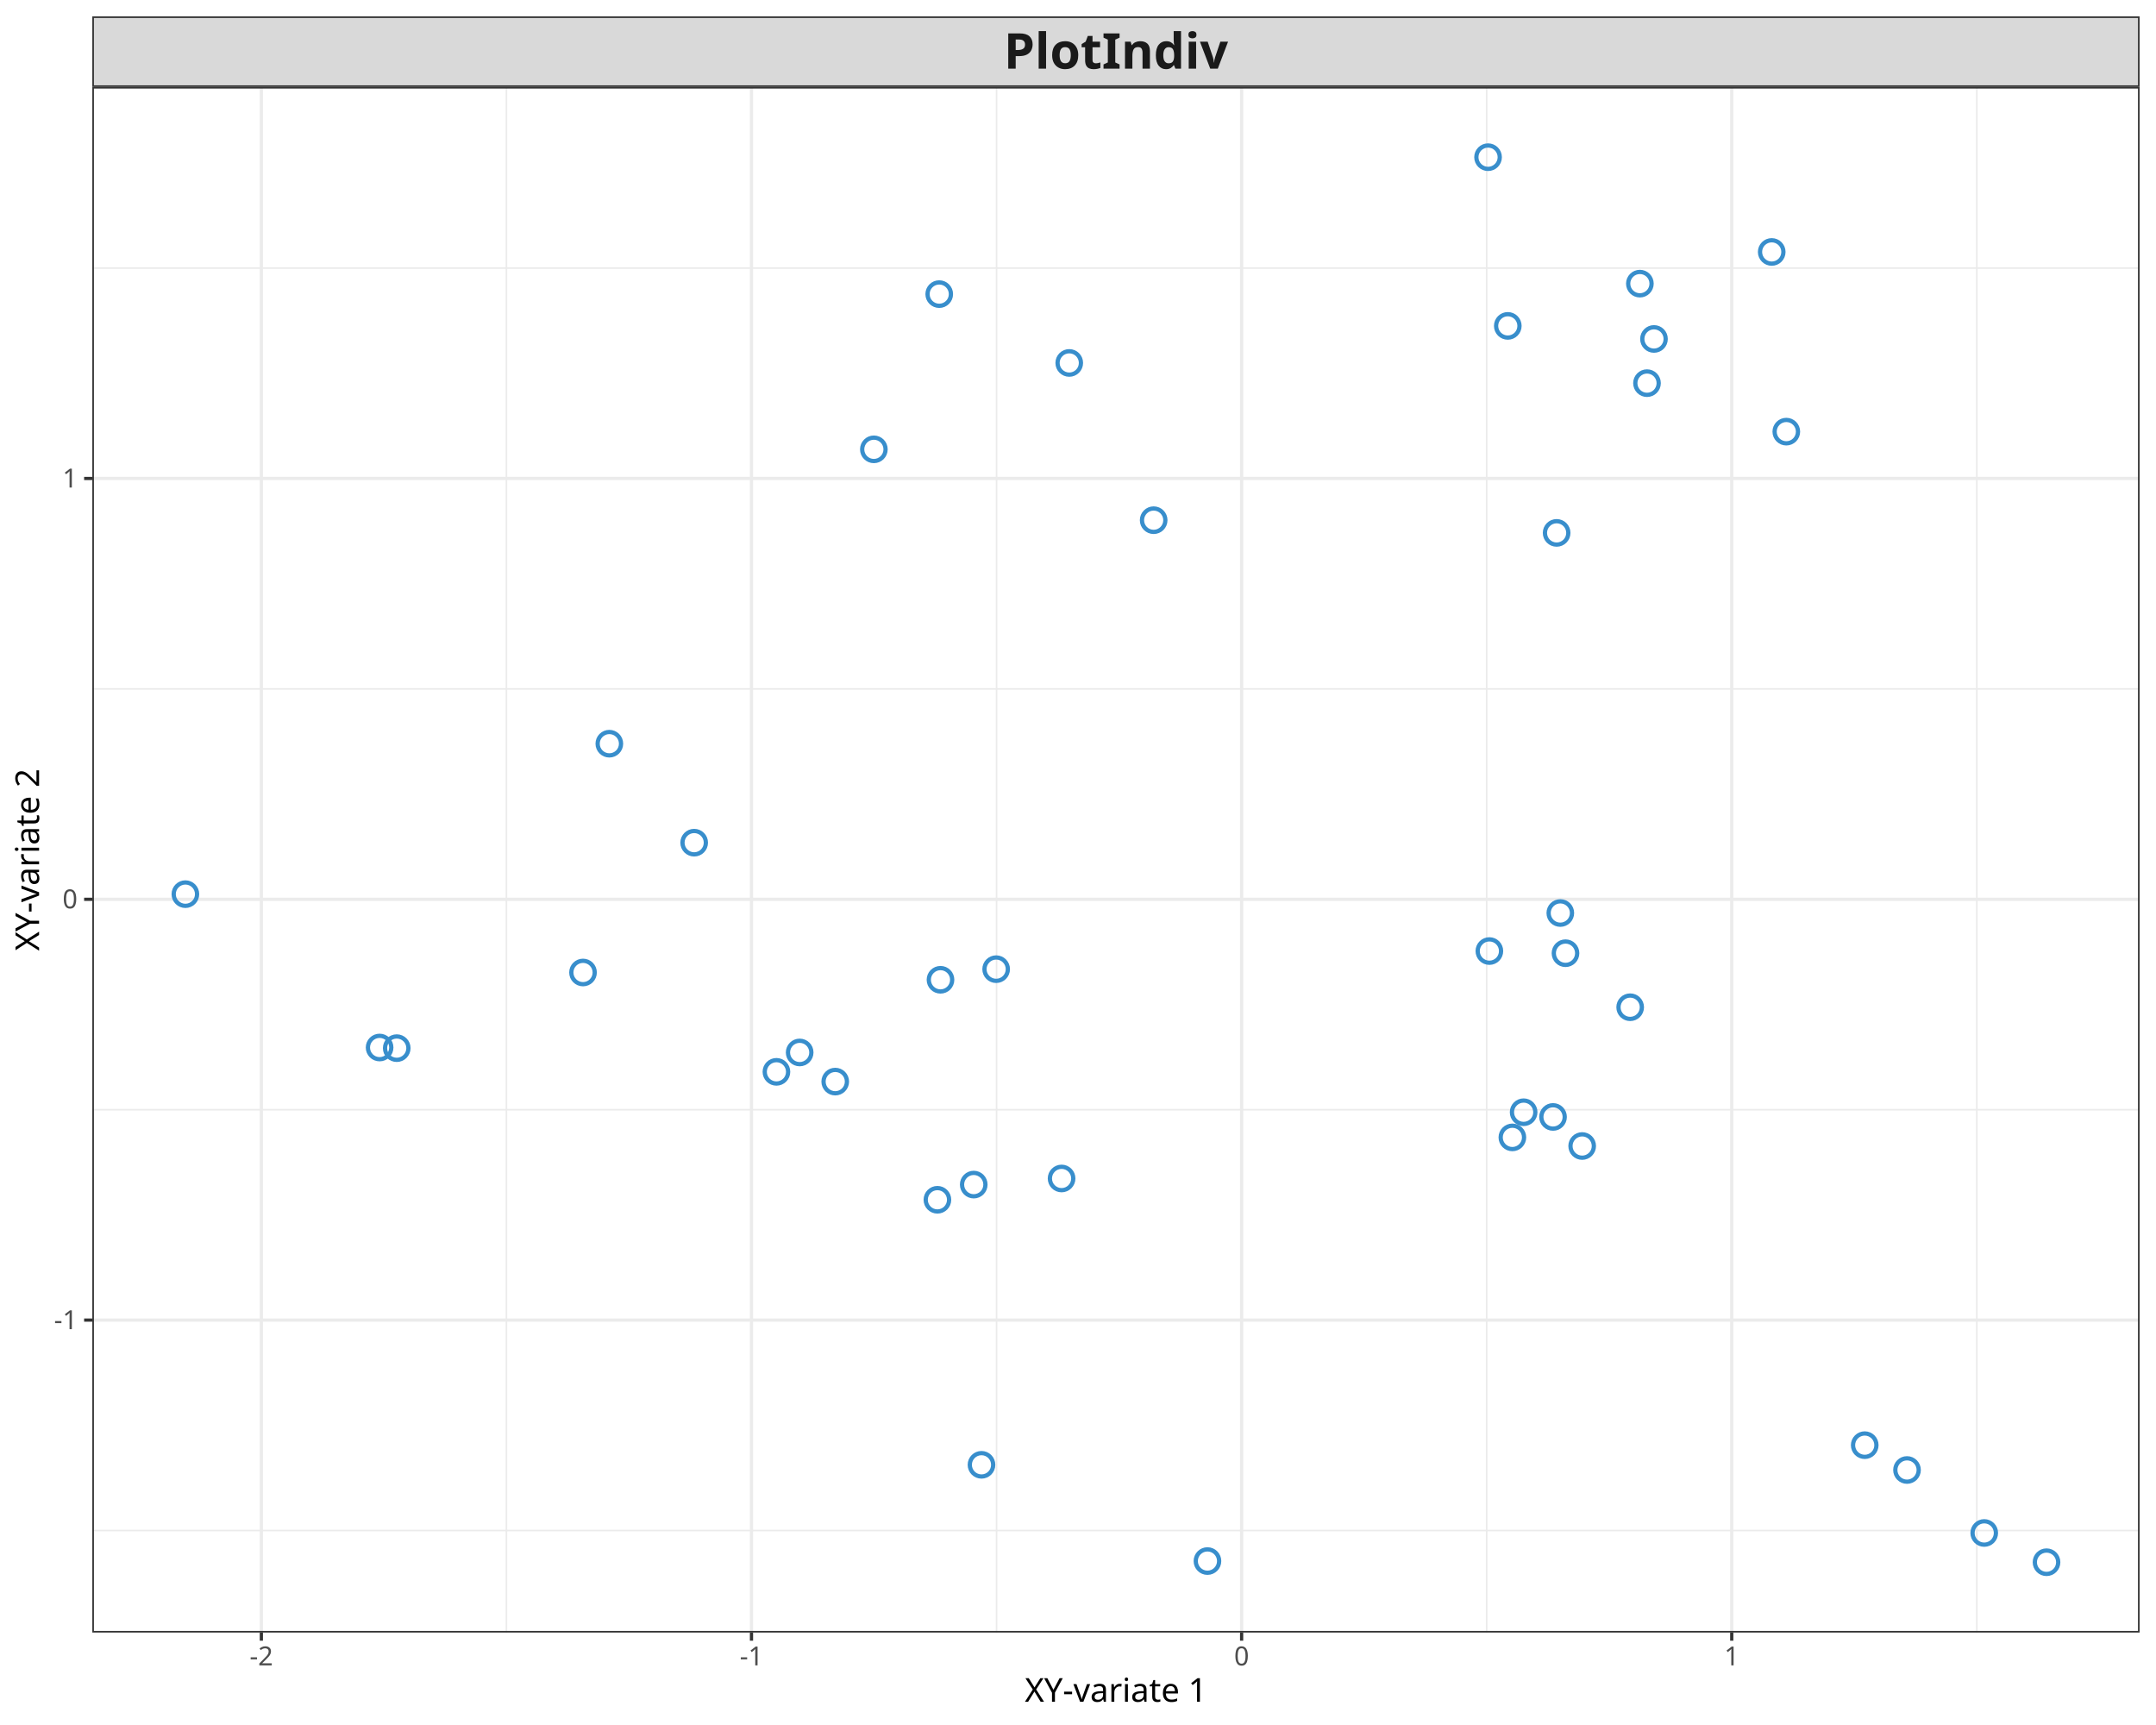
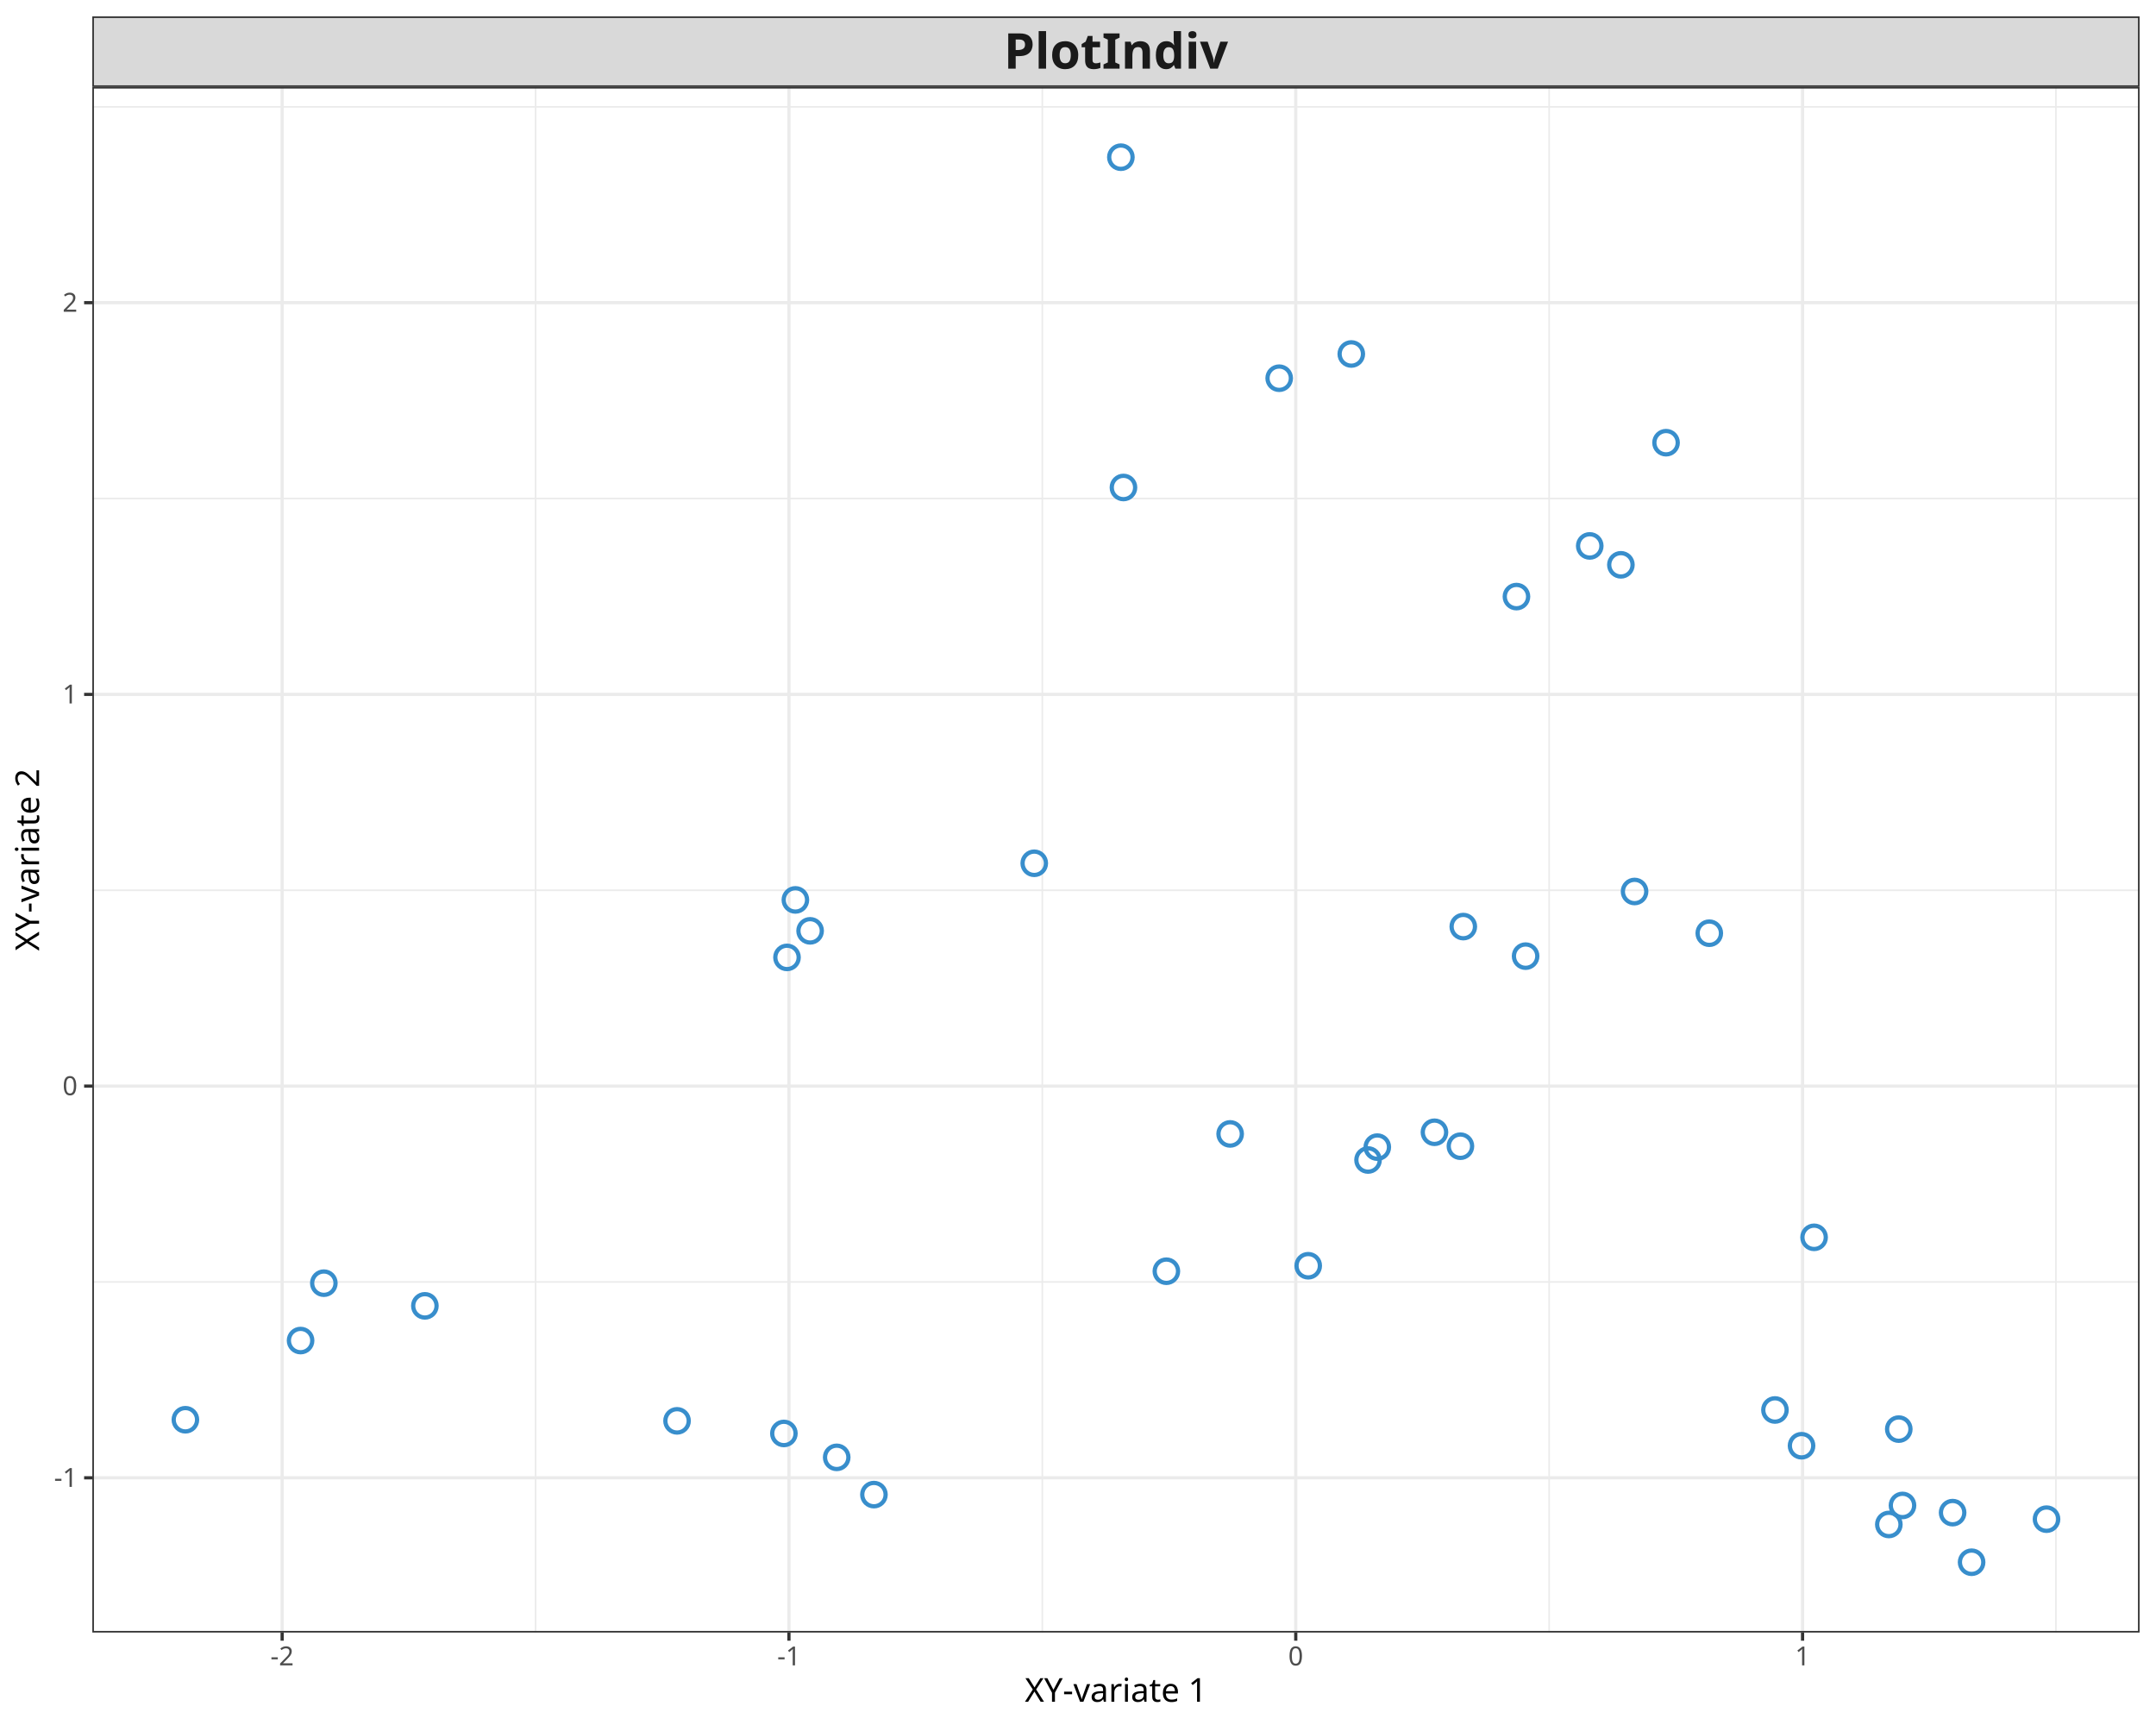
<svg xmlns="http://www.w3.org/2000/svg" class="svglite" data-engine-version="2.0" width="720.00pt" height="576.00pt" viewBox="0 0 720.00 576.00">
  <defs>
    <style type="text/css">
    .svglite line, .svglite polyline, .svglite polygon, .svglite path, .svglite rect, .svglite circle {
      fill: none;
      stroke: #000000;
      stroke-linecap: round;
      stroke-linejoin: round;
      stroke-miterlimit: 10.00;
    }
  </style>
  </defs>
  <rect width="100%" height="100%" style="stroke: none; fill: #FFFFFF;" />
  <defs>
    <clipPath id="cpMC4wMHw3MjAuMDB8MC4wMHw1NzYuMDA=">
      <rect x="0.00" y="0.00" width="720.00" height="576.00" />
    </clipPath>
  </defs>
  <g clip-path="url(#cpMC4wMHw3MjAuMDB8MC4wMHw1NzYuMDA=)">
    <rect x="0.00" y="0.00" width="720.00" height="576.00" style="stroke-width: 1.07; stroke: #FFFFFF; fill: #FFFFFF;" />
  </g>
  <defs>
    <clipPath id="cpMzAuODN8NzE0LjUyfDI5LjAzfDU0NS4xMQ==">
      <rect x="30.83" y="29.03" width="683.69" height="516.09" />
    </clipPath>
  </defs>
  <g clip-path="url(#cpMzAuODN8NzE0LjUyfDI5LjAzfDU0NS4xMQ==)">
    <rect x="30.83" y="29.03" width="683.69" height="516.09" style="stroke-width: 1.07; stroke: none; fill: #FFFFFF;" />
-     <polyline points="30.83,511.06 714.52,511.06 " style="stroke-width: 0.53; stroke: #EBEBEB; stroke-linecap: butt;" />
-     <polyline points="30.83,370.54 714.52,370.54 " style="stroke-width: 0.53; stroke: #EBEBEB; stroke-linecap: butt;" />
-     <polyline points="30.83,230.03 714.52,230.03 " style="stroke-width: 0.53; stroke: #EBEBEB; stroke-linecap: butt;" />
-     <polyline points="30.83,89.51 714.52,89.51 " style="stroke-width: 0.53; stroke: #EBEBEB; stroke-linecap: butt;" />
-     <polyline points="169.12,545.11 169.12,29.03 " style="stroke-width: 0.53; stroke: #EBEBEB; stroke-linecap: butt;" />
-     <polyline points="332.80,545.11 332.80,29.03 " style="stroke-width: 0.53; stroke: #EBEBEB; stroke-linecap: butt;" />
-     <polyline points="496.48,545.11 496.48,29.03 " style="stroke-width: 0.53; stroke: #EBEBEB; stroke-linecap: butt;" />
-     <polyline points="660.16,545.11 660.16,29.03 " style="stroke-width: 0.53; stroke: #EBEBEB; stroke-linecap: butt;" />
-     <polyline points="30.83,440.80 714.52,440.80 " style="stroke-width: 1.07; stroke: #EBEBEB; stroke-linecap: butt;" />
-     <polyline points="30.83,300.29 714.52,300.29 " style="stroke-width: 1.07; stroke: #EBEBEB; stroke-linecap: butt;" />
-     <polyline points="30.83,159.77 714.52,159.77 " style="stroke-width: 1.07; stroke: #EBEBEB; stroke-linecap: butt;" />
-     <polyline points="87.28,545.11 87.28,29.03 " style="stroke-width: 1.07; stroke: #EBEBEB; stroke-linecap: butt;" />
-     <polyline points="250.96,545.11 250.96,29.03 " style="stroke-width: 1.07; stroke: #EBEBEB; stroke-linecap: butt;" />
-     <polyline points="414.64,545.11 414.64,29.03 " style="stroke-width: 1.07; stroke: #EBEBEB; stroke-linecap: butt;" />
-     <polyline points="578.32,545.11 578.32,29.03 " style="stroke-width: 1.07; stroke: #EBEBEB; stroke-linecap: butt;" />
-     <circle cx="550.02" cy="127.94" r="3.91" style="stroke-width: 1.42; stroke: #388ECC;" />
-     <circle cx="508.82" cy="371.39" r="3.91" style="stroke-width: 1.42; stroke: #388ECC;" />
-     <circle cx="505.06" cy="379.79" r="3.91" style="stroke-width: 1.42; stroke: #388ECC;" />
-     <circle cx="503.53" cy="108.82" r="3.91" style="stroke-width: 1.42; stroke: #388ECC;" />
-     <circle cx="544.40" cy="336.33" r="3.91" style="stroke-width: 1.42; stroke: #388ECC;" />
-     <circle cx="636.85" cy="490.85" r="3.91" style="stroke-width: 1.42; stroke: #388ECC;" />
-     <circle cx="519.84" cy="177.94" r="3.91" style="stroke-width: 1.42; stroke: #388ECC;" />
-     <circle cx="596.54" cy="144.13" r="3.91" style="stroke-width: 1.42; stroke: #388ECC;" />
-     <circle cx="496.94" cy="52.49" r="3.91" style="stroke-width: 1.42; stroke: #388ECC;" />
-     <circle cx="662.64" cy="511.88" r="3.91" style="stroke-width: 1.42; stroke: #388ECC;" />
-     <circle cx="547.64" cy="94.71" r="3.91" style="stroke-width: 1.42; stroke: #388ECC;" />
-     <circle cx="497.38" cy="317.57" r="3.91" style="stroke-width: 1.42; stroke: #388ECC;" />
-     <circle cx="528.37" cy="382.67" r="3.91" style="stroke-width: 1.42; stroke: #388ECC;" />
-     <circle cx="521.07" cy="304.87" r="3.91" style="stroke-width: 1.42; stroke: #388ECC;" />
-     <circle cx="518.64" cy="372.96" r="3.91" style="stroke-width: 1.42; stroke: #388ECC;" />
-     <circle cx="552.35" cy="113.18" r="3.91" style="stroke-width: 1.42; stroke: #388ECC;" />
-     <circle cx="683.44" cy="521.65" r="3.91" style="stroke-width: 1.42; stroke: #388ECC;" />
-     <circle cx="591.67" cy="84.13" r="3.91" style="stroke-width: 1.42; stroke: #388ECC;" />
-     <circle cx="622.73" cy="482.56" r="3.91" style="stroke-width: 1.42; stroke: #388ECC;" />
-     <circle cx="522.80" cy="318.29" r="3.91" style="stroke-width: 1.42; stroke: #388ECC;" />
-     <circle cx="313.05" cy="400.62" r="3.91" style="stroke-width: 1.42; stroke: #388ECC;" />
-     <circle cx="332.67" cy="323.62" r="3.91" style="stroke-width: 1.42; stroke: #388ECC;" />
-     <circle cx="126.77" cy="349.78" r="3.91" style="stroke-width: 1.42; stroke: #388ECC;" />
-     <circle cx="357.08" cy="121.19" r="3.91" style="stroke-width: 1.42; stroke: #388ECC;" />
-     <circle cx="61.91" cy="298.57" r="3.91" style="stroke-width: 1.42; stroke: #388ECC;" />
-     <circle cx="354.52" cy="393.51" r="3.91" style="stroke-width: 1.42; stroke: #388ECC;" />
-     <circle cx="259.29" cy="357.90" r="3.91" style="stroke-width: 1.42; stroke: #388ECC;" />
-     <circle cx="231.82" cy="281.38" r="3.91" style="stroke-width: 1.42; stroke: #388ECC;" />
-     <circle cx="313.66" cy="98.21" r="3.91" style="stroke-width: 1.42; stroke: #388ECC;" />
-     <circle cx="203.49" cy="248.33" r="3.91" style="stroke-width: 1.42; stroke: #388ECC;" />
-     <circle cx="278.93" cy="361.16" r="3.91" style="stroke-width: 1.42; stroke: #388ECC;" />
-     <circle cx="403.23" cy="521.26" r="3.91" style="stroke-width: 1.42; stroke: #388ECC;" />
-     <circle cx="325.18" cy="395.55" r="3.91" style="stroke-width: 1.42; stroke: #388ECC;" />
-     <circle cx="194.70" cy="324.73" r="3.91" style="stroke-width: 1.42; stroke: #388ECC;" />
-     <circle cx="291.83" cy="150.04" r="3.91" style="stroke-width: 1.42; stroke: #388ECC;" />
-     <circle cx="327.77" cy="489.12" r="3.91" style="stroke-width: 1.42; stroke: #388ECC;" />
-     <circle cx="314.08" cy="327.16" r="3.91" style="stroke-width: 1.42; stroke: #388ECC;" />
-     <circle cx="385.27" cy="173.70" r="3.91" style="stroke-width: 1.42; stroke: #388ECC;" />
-     <circle cx="132.49" cy="349.99" r="3.91" style="stroke-width: 1.42; stroke: #388ECC;" />
-     <circle cx="267.05" cy="351.43" r="3.91" style="stroke-width: 1.42; stroke: #388ECC;" />
+     <polyline points="30.83,428.06 714.52,428.06 " style="stroke-width: 0.53; stroke: #EBEBEB; stroke-linecap: butt;" />
+     <polyline points="30.83,297.27 714.52,297.27 " style="stroke-width: 0.53; stroke: #EBEBEB; stroke-linecap: butt;" />
+     <polyline points="30.83,166.47 714.52,166.47 " style="stroke-width: 0.53; stroke: #EBEBEB; stroke-linecap: butt;" />
+     <polyline points="30.83,35.68 714.52,35.68 " style="stroke-width: 0.53; stroke: #EBEBEB; stroke-linecap: butt;" />
+     <polyline points="178.85,545.11 178.85,29.03 " style="stroke-width: 0.53; stroke: #EBEBEB; stroke-linecap: butt;" />
+     <polyline points="348.09,545.11 348.09,29.03 " style="stroke-width: 0.53; stroke: #EBEBEB; stroke-linecap: butt;" />
+     <polyline points="517.34,545.11 517.34,29.03 " style="stroke-width: 0.53; stroke: #EBEBEB; stroke-linecap: butt;" />
+     <polyline points="686.59,545.11 686.59,29.03 " style="stroke-width: 0.53; stroke: #EBEBEB; stroke-linecap: butt;" />
+     <polyline points="30.83,493.46 714.52,493.46 " style="stroke-width: 1.07; stroke: #EBEBEB; stroke-linecap: butt;" />
+     <polyline points="30.83,362.66 714.52,362.66 " style="stroke-width: 1.07; stroke: #EBEBEB; stroke-linecap: butt;" />
+     <polyline points="30.83,231.87 714.52,231.87 " style="stroke-width: 1.07; stroke: #EBEBEB; stroke-linecap: butt;" />
+     <polyline points="30.83,101.07 714.52,101.07 " style="stroke-width: 1.07; stroke: #EBEBEB; stroke-linecap: butt;" />
+     <polyline points="94.22,545.11 94.22,29.03 " style="stroke-width: 1.07; stroke: #EBEBEB; stroke-linecap: butt;" />
+     <polyline points="263.47,545.11 263.47,29.03 " style="stroke-width: 1.07; stroke: #EBEBEB; stroke-linecap: butt;" />
+     <polyline points="432.72,545.11 432.72,29.03 " style="stroke-width: 1.07; stroke: #EBEBEB; stroke-linecap: butt;" />
+     <polyline points="601.97,545.11 601.97,29.03 " style="stroke-width: 1.07; stroke: #EBEBEB; stroke-linecap: butt;" />
+     <circle cx="652.08" cy="505.09" r="3.91" style="stroke-width: 1.42; stroke: #388ECC;" />
+     <circle cx="541.30" cy="188.60" r="3.91" style="stroke-width: 1.42; stroke: #388ECC;" />
+     <circle cx="506.42" cy="199.21" r="3.91" style="stroke-width: 1.42; stroke: #388ECC;" />
+     <circle cx="592.75" cy="470.81" r="3.91" style="stroke-width: 1.42; stroke: #388ECC;" />
+     <circle cx="545.87" cy="297.68" r="3.91" style="stroke-width: 1.42; stroke: #388ECC;" />
+     <circle cx="279.42" cy="486.63" r="3.91" style="stroke-width: 1.42; stroke: #388ECC;" />
+     <circle cx="630.78" cy="509.04" r="3.91" style="stroke-width: 1.42; stroke: #388ECC;" />
+     <circle cx="658.42" cy="521.65" r="3.91" style="stroke-width: 1.42; stroke: #388ECC;" />
+     <circle cx="634.10" cy="477.20" r="3.91" style="stroke-width: 1.42; stroke: #388ECC;" />
+     <circle cx="261.78" cy="478.65" r="3.91" style="stroke-width: 1.42; stroke: #388ECC;" />
+     <circle cx="601.63" cy="482.75" r="3.91" style="stroke-width: 1.42; stroke: #388ECC;" />
+     <circle cx="509.48" cy="319.27" r="3.91" style="stroke-width: 1.42; stroke: #388ECC;" />
+     <circle cx="556.38" cy="147.82" r="3.91" style="stroke-width: 1.42; stroke: #388ECC;" />
+     <circle cx="570.82" cy="311.61" r="3.91" style="stroke-width: 1.42; stroke: #388ECC;" />
+     <circle cx="530.90" cy="182.29" r="3.91" style="stroke-width: 1.42; stroke: #388ECC;" />
+     <circle cx="683.44" cy="507.27" r="3.91" style="stroke-width: 1.42; stroke: #388ECC;" />
+     <circle cx="226.10" cy="474.44" r="3.91" style="stroke-width: 1.42; stroke: #388ECC;" />
+     <circle cx="635.34" cy="502.69" r="3.91" style="stroke-width: 1.42; stroke: #388ECC;" />
+     <circle cx="291.85" cy="499.07" r="3.91" style="stroke-width: 1.42; stroke: #388ECC;" />
+     <circle cx="488.67" cy="309.40" r="3.91" style="stroke-width: 1.42; stroke: #388ECC;" />
+     <circle cx="100.38" cy="447.63" r="3.91" style="stroke-width: 1.42; stroke: #388ECC;" />
+     <circle cx="270.54" cy="310.82" r="3.91" style="stroke-width: 1.42; stroke: #388ECC;" />
+     <circle cx="427.19" cy="126.29" r="3.91" style="stroke-width: 1.42; stroke: #388ECC;" />
+     <circle cx="459.95" cy="383.04" r="3.91" style="stroke-width: 1.42; stroke: #388ECC;" />
+     <circle cx="374.32" cy="52.49" r="3.91" style="stroke-width: 1.42; stroke: #388ECC;" />
+     <circle cx="262.82" cy="319.69" r="3.91" style="stroke-width: 1.42; stroke: #388ECC;" />
+     <circle cx="345.39" cy="288.26" r="3.91" style="stroke-width: 1.42; stroke: #388ECC;" />
+     <circle cx="456.86" cy="387.34" r="3.91" style="stroke-width: 1.42; stroke: #388ECC;" />
+     <circle cx="487.71" cy="382.73" r="3.91" style="stroke-width: 1.42; stroke: #388ECC;" />
+     <circle cx="436.88" cy="422.65" r="3.91" style="stroke-width: 1.42; stroke: #388ECC;" />
+     <circle cx="141.89" cy="436.04" r="3.91" style="stroke-width: 1.42; stroke: #388ECC;" />
+     <circle cx="61.91" cy="474.07" r="3.91" style="stroke-width: 1.42; stroke: #388ECC;" />
+     <circle cx="265.62" cy="300.49" r="3.91" style="stroke-width: 1.42; stroke: #388ECC;" />
+     <circle cx="375.18" cy="162.78" r="3.91" style="stroke-width: 1.42; stroke: #388ECC;" />
+     <circle cx="479.04" cy="378.08" r="3.91" style="stroke-width: 1.42; stroke: #388ECC;" />
+     <circle cx="108.15" cy="428.47" r="3.91" style="stroke-width: 1.42; stroke: #388ECC;" />
+     <circle cx="389.51" cy="424.48" r="3.91" style="stroke-width: 1.42; stroke: #388ECC;" />
+     <circle cx="605.82" cy="413.16" r="3.91" style="stroke-width: 1.42; stroke: #388ECC;" />
+     <circle cx="410.81" cy="378.63" r="3.91" style="stroke-width: 1.42; stroke: #388ECC;" />
+     <circle cx="451.27" cy="118.20" r="3.91" style="stroke-width: 1.42; stroke: #388ECC;" />
    <rect x="30.83" y="29.03" width="683.69" height="516.09" style="stroke-width: 1.07; stroke: #333333;" />
  </g>
  <g clip-path="url(#cpMC4wMHw3MjAuMDB8MC4wMHw1NzYuMDA=)">
</g>
  <defs>
    <clipPath id="cpMzAuODN8NzE0LjUyfDUuNDh8MjkuMDM=">
      <rect x="30.83" y="5.48" width="683.69" height="23.55" />
    </clipPath>
  </defs>
  <g clip-path="url(#cpMzAuODN8NzE0LjUyfDUuNDh8MjkuMDM=)">
    <rect x="30.83" y="5.48" width="683.69" height="23.55" style="stroke-width: 1.07; stroke: #333333; fill: #D9D9D9;" />
    <text x="372.67" y="22.93" text-anchor="middle" style="font-size: 16.50px; font-weight: bold; fill: #1A1A1A; font-family: sans;" textLength="63.29px" lengthAdjust="spacingAndGlyphs">PlotIndiv</text>
  </g>
  <g clip-path="url(#cpMC4wMHw3MjAuMDB8MC4wMHw1NzYuMDA=)">
-     <polyline points="87.28,547.85 87.28,545.11 " style="stroke-width: 1.07; stroke: #333333; stroke-linecap: butt;" />
-     <polyline points="250.96,547.85 250.96,545.11 " style="stroke-width: 1.07; stroke: #333333; stroke-linecap: butt;" />
-     <polyline points="414.64,547.85 414.64,545.11 " style="stroke-width: 1.07; stroke: #333333; stroke-linecap: butt;" />
-     <polyline points="578.32,547.85 578.32,545.11 " style="stroke-width: 1.07; stroke: #333333; stroke-linecap: butt;" />
-     <text x="87.28" y="556.10" text-anchor="middle" style="font-size: 8.80px; fill: #4D4D4D; font-family: sans;" textLength="7.82px" lengthAdjust="spacingAndGlyphs">-2</text>
-     <text x="250.96" y="556.10" text-anchor="middle" style="font-size: 8.80px; fill: #4D4D4D; font-family: sans;" textLength="7.82px" lengthAdjust="spacingAndGlyphs">-1</text>
-     <text x="414.64" y="556.10" text-anchor="middle" style="font-size: 8.80px; fill: #4D4D4D; font-family: sans;" textLength="4.89px" lengthAdjust="spacingAndGlyphs">0</text>
-     <text x="578.32" y="556.10" text-anchor="middle" style="font-size: 8.80px; fill: #4D4D4D; font-family: sans;" textLength="4.89px" lengthAdjust="spacingAndGlyphs">1</text>
-     <text x="25.90" y="443.83" text-anchor="end" style="font-size: 8.80px; fill: #4D4D4D; font-family: sans;" textLength="7.82px" lengthAdjust="spacingAndGlyphs">-1</text>
-     <text x="25.90" y="303.31" text-anchor="end" style="font-size: 8.80px; fill: #4D4D4D; font-family: sans;" textLength="4.89px" lengthAdjust="spacingAndGlyphs">0</text>
-     <text x="25.90" y="162.79" text-anchor="end" style="font-size: 8.80px; fill: #4D4D4D; font-family: sans;" textLength="4.89px" lengthAdjust="spacingAndGlyphs">1</text>
-     <polyline points="28.09,440.80 30.83,440.80 " style="stroke-width: 1.07; stroke: #333333; stroke-linecap: butt;" />
-     <polyline points="28.09,300.29 30.83,300.29 " style="stroke-width: 1.07; stroke: #333333; stroke-linecap: butt;" />
-     <polyline points="28.09,159.77 30.83,159.77 " style="stroke-width: 1.07; stroke: #333333; stroke-linecap: butt;" />
+     <polyline points="94.22,547.85 94.22,545.11 " style="stroke-width: 1.07; stroke: #333333; stroke-linecap: butt;" />
+     <polyline points="263.47,547.85 263.47,545.11 " style="stroke-width: 1.07; stroke: #333333; stroke-linecap: butt;" />
+     <polyline points="432.72,547.85 432.72,545.11 " style="stroke-width: 1.07; stroke: #333333; stroke-linecap: butt;" />
+     <polyline points="601.97,547.85 601.97,545.11 " style="stroke-width: 1.07; stroke: #333333; stroke-linecap: butt;" />
+     <text x="94.22" y="556.10" text-anchor="middle" style="font-size: 8.80px; fill: #4D4D4D; font-family: sans;" textLength="7.82px" lengthAdjust="spacingAndGlyphs">-2</text>
+     <text x="263.47" y="556.10" text-anchor="middle" style="font-size: 8.80px; fill: #4D4D4D; font-family: sans;" textLength="7.82px" lengthAdjust="spacingAndGlyphs">-1</text>
+     <text x="432.72" y="556.10" text-anchor="middle" style="font-size: 8.80px; fill: #4D4D4D; font-family: sans;" textLength="4.89px" lengthAdjust="spacingAndGlyphs">0</text>
+     <text x="601.97" y="556.10" text-anchor="middle" style="font-size: 8.80px; fill: #4D4D4D; font-family: sans;" textLength="4.89px" lengthAdjust="spacingAndGlyphs">1</text>
+     <text x="25.90" y="496.49" text-anchor="end" style="font-size: 8.80px; fill: #4D4D4D; font-family: sans;" textLength="7.82px" lengthAdjust="spacingAndGlyphs">-1</text>
+     <text x="25.90" y="365.69" text-anchor="end" style="font-size: 8.80px; fill: #4D4D4D; font-family: sans;" textLength="4.89px" lengthAdjust="spacingAndGlyphs">0</text>
+     <text x="25.90" y="234.90" text-anchor="end" style="font-size: 8.80px; fill: #4D4D4D; font-family: sans;" textLength="4.89px" lengthAdjust="spacingAndGlyphs">1</text>
+     <text x="25.90" y="104.10" text-anchor="end" style="font-size: 8.80px; fill: #4D4D4D; font-family: sans;" textLength="4.89px" lengthAdjust="spacingAndGlyphs">2</text>
+     <polyline points="28.09,493.46 30.83,493.46 " style="stroke-width: 1.07; stroke: #333333; stroke-linecap: butt;" />
+     <polyline points="28.09,362.66 30.83,362.66 " style="stroke-width: 1.07; stroke: #333333; stroke-linecap: butt;" />
+     <polyline points="28.09,231.87 30.83,231.87 " style="stroke-width: 1.07; stroke: #333333; stroke-linecap: butt;" />
+     <polyline points="28.09,101.07 30.83,101.07 " style="stroke-width: 1.07; stroke: #333333; stroke-linecap: butt;" />
    <text x="372.67" y="568.24" text-anchor="middle" style="font-size: 11.00px; font-family: sans;" textLength="60.54px" lengthAdjust="spacingAndGlyphs">XY-variate 1</text>
    <text transform="translate(13.05,287.07) rotate(-90)" text-anchor="middle" style="font-size: 11.00px; font-family: sans;" textLength="60.54px" lengthAdjust="spacingAndGlyphs">XY-variate 2</text>
  </g>
</svg>
